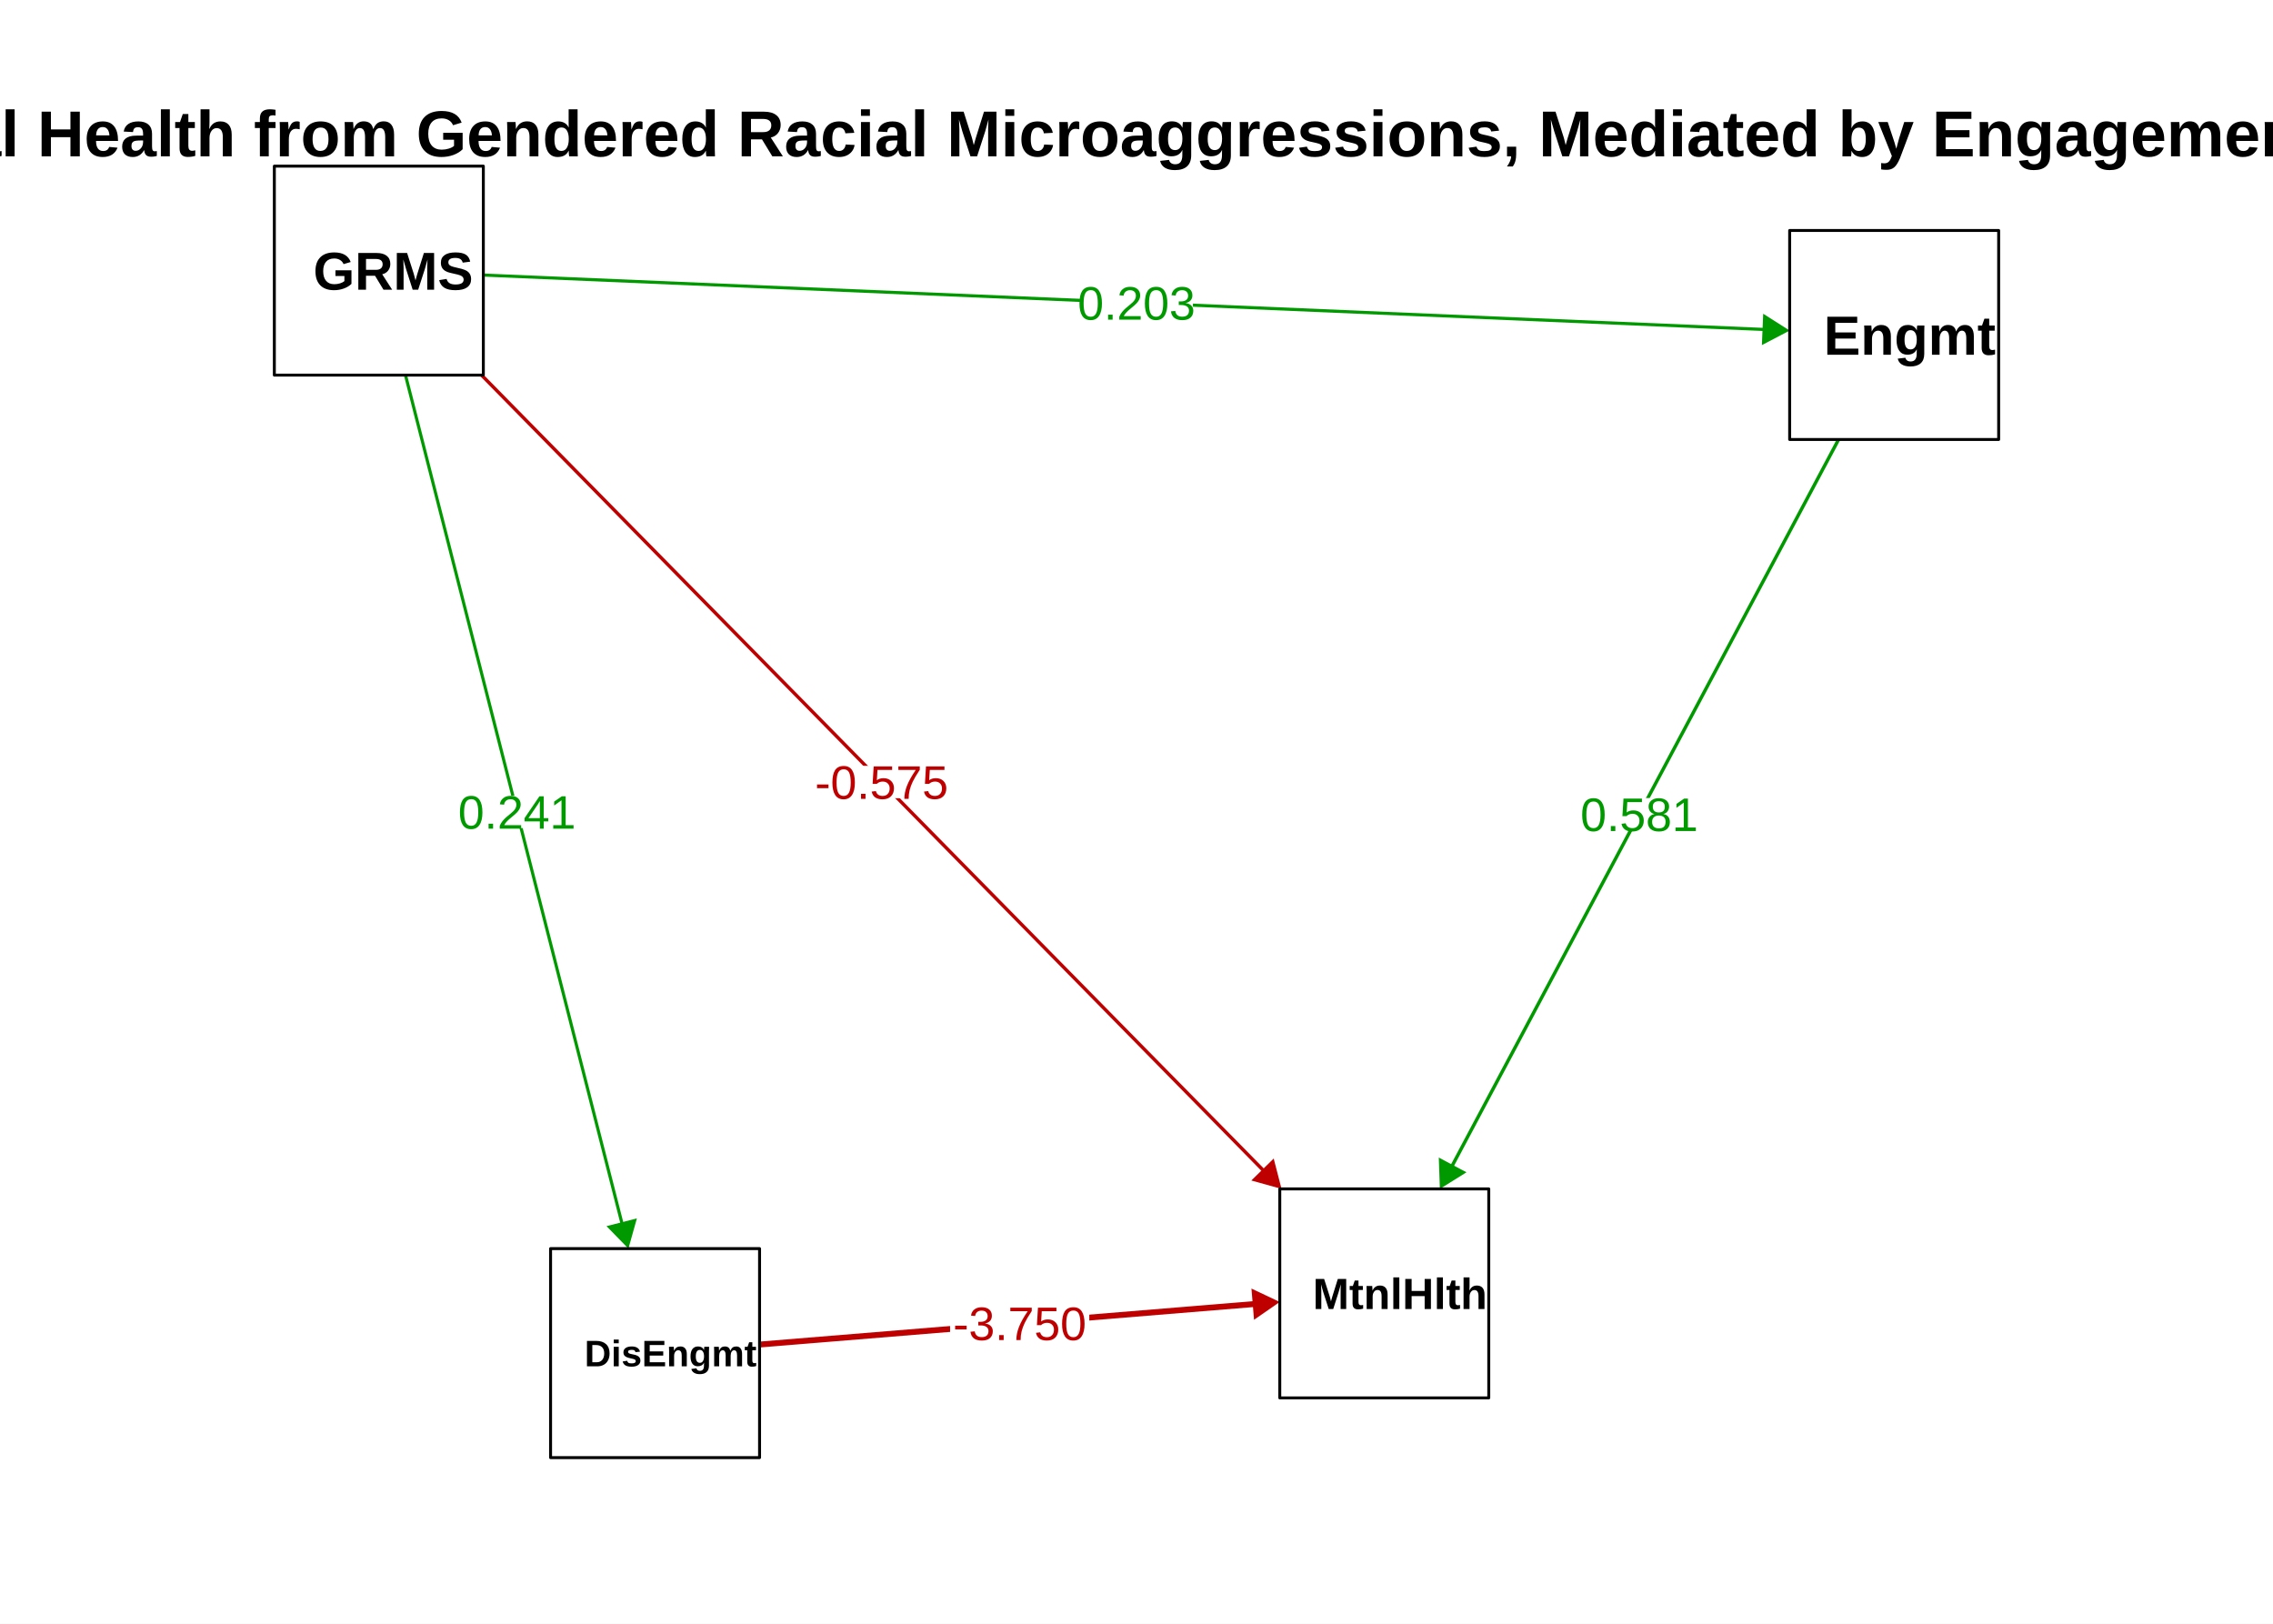
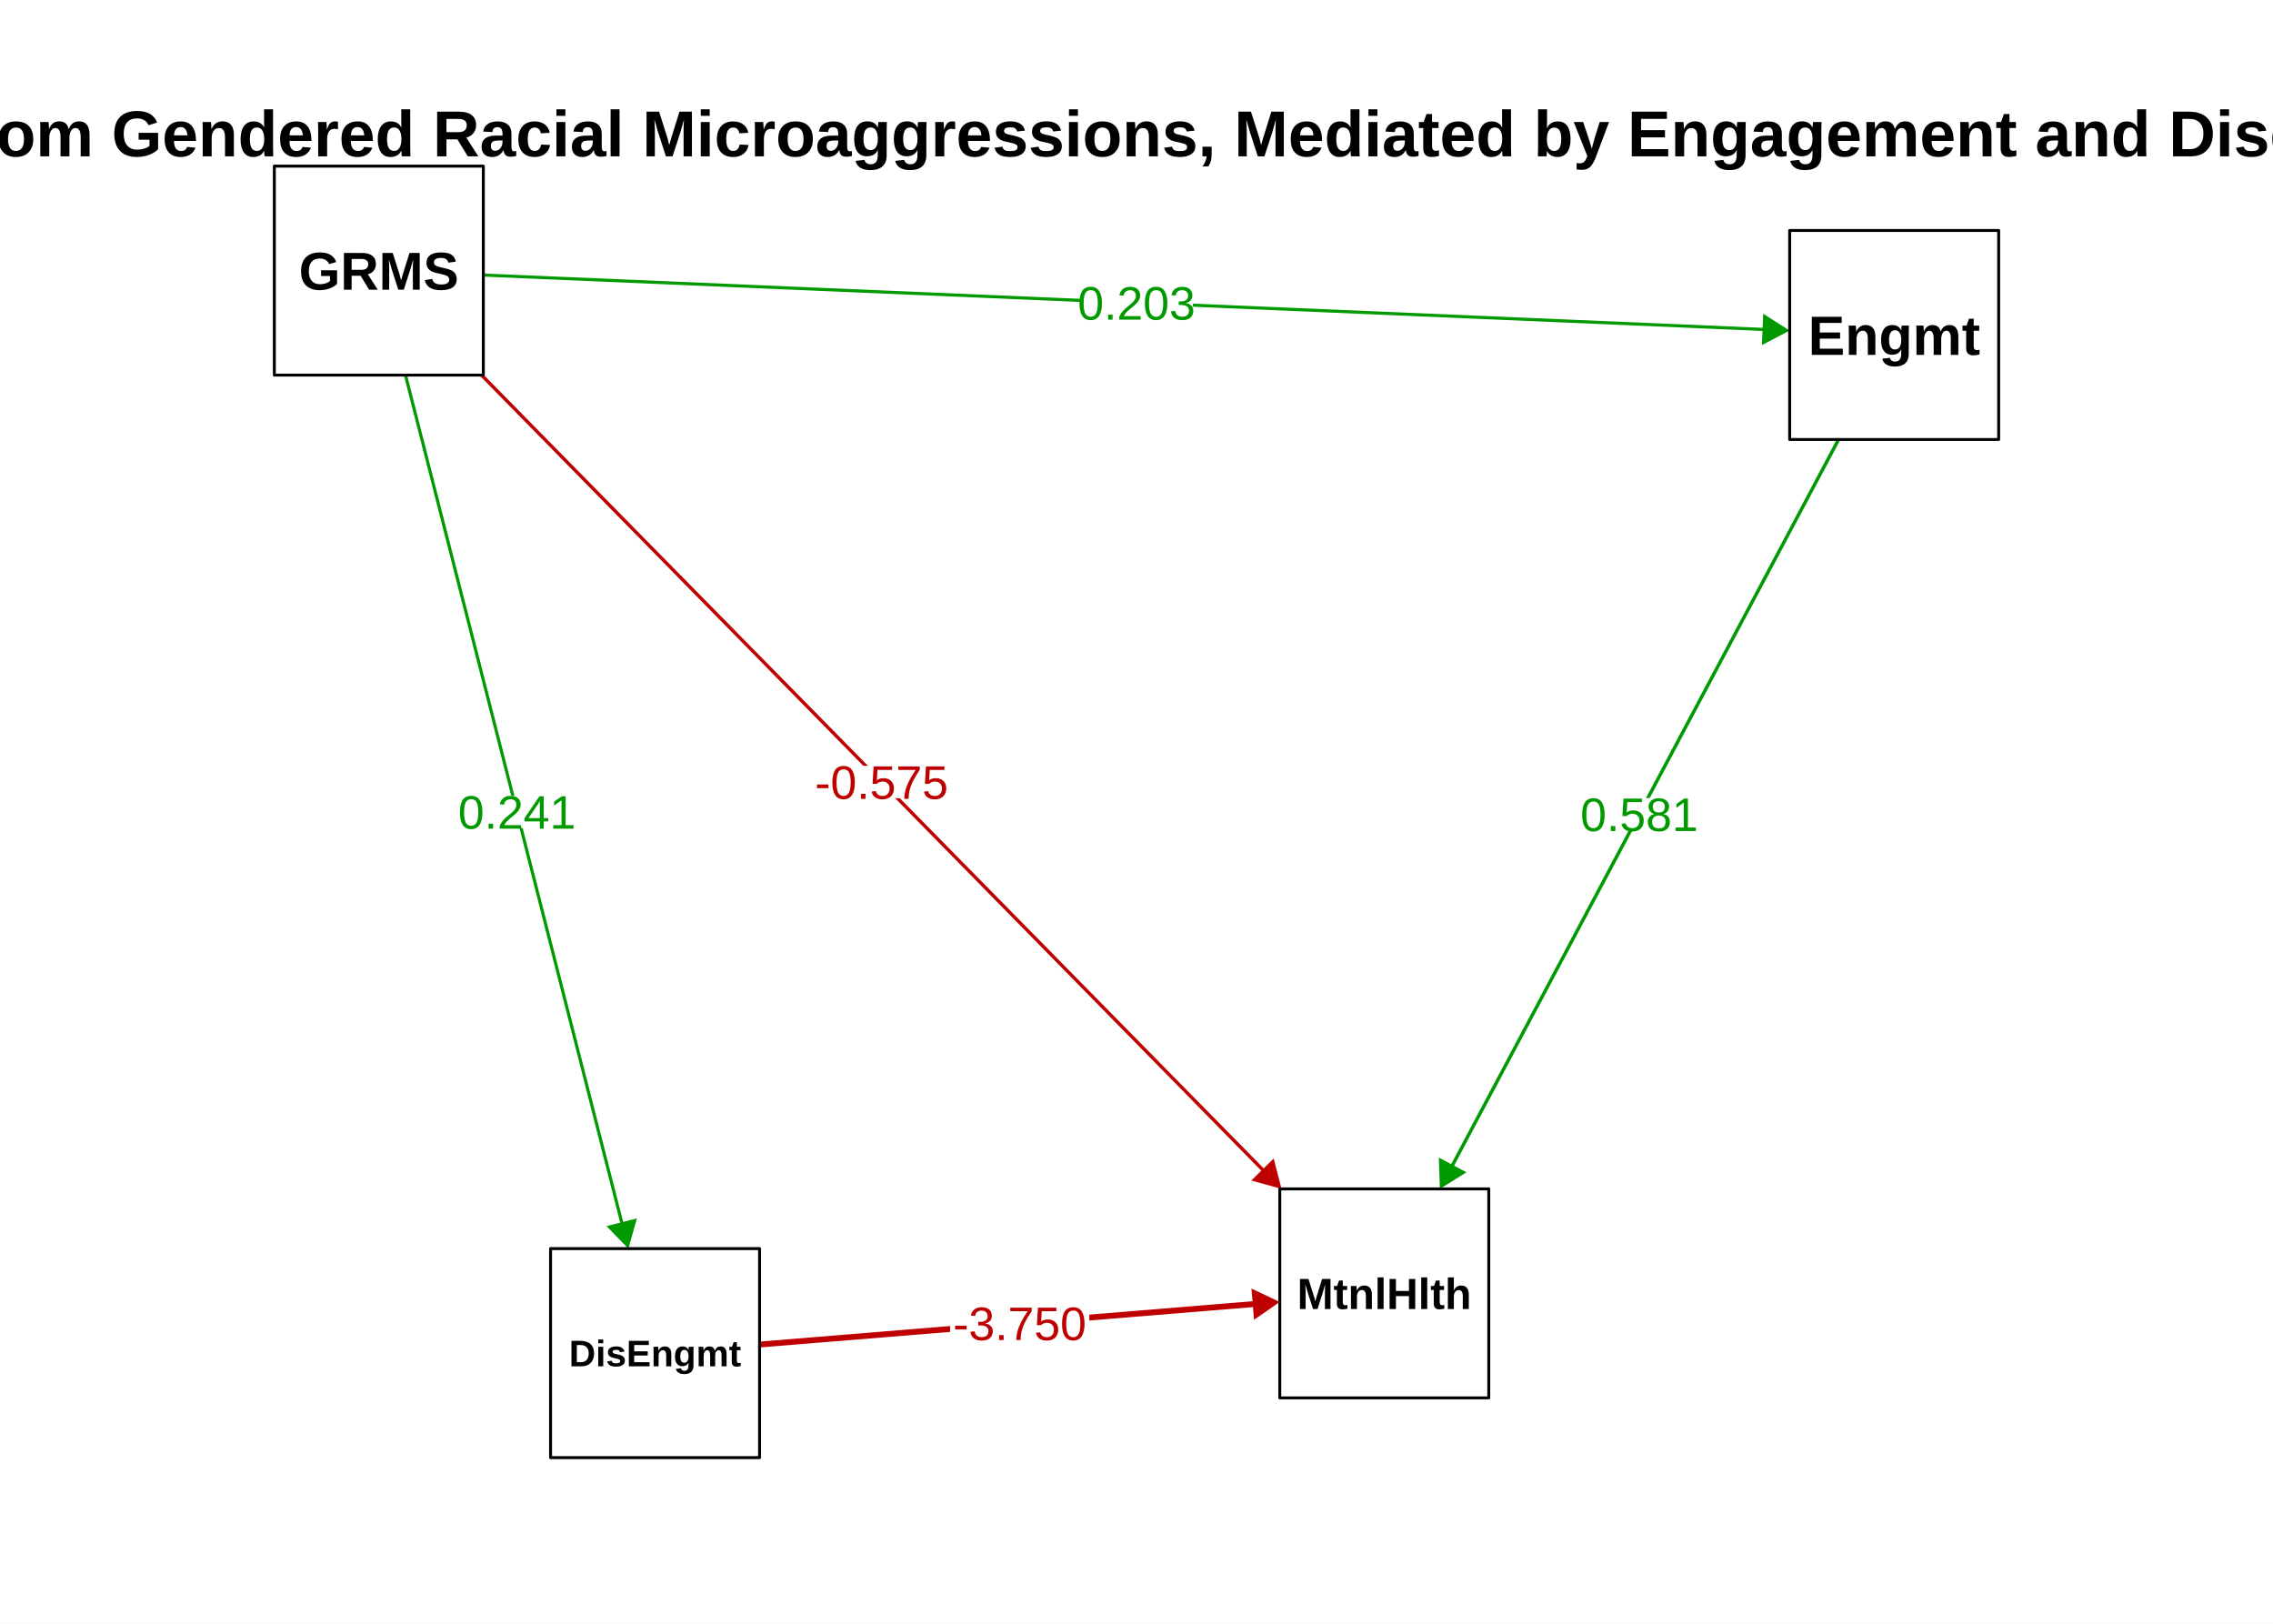
- <svg xmlns="http://www.w3.org/2000/svg" viewBox="0 0 504.00 360.00">
+ <svg xmlns="http://www.w3.org/2000/svg" class="svglite" width="504.00pt" height="360.00pt" viewBox="0 0 504.00 360.00">
  <defs>
    <style type="text/css">
-     line, polyline, polygon, path, rect, circle {
+     .svglite line, .svglite polyline, .svglite polygon, .svglite path, .svglite rect, .svglite circle {
      fill: none;
      stroke: #000000;
      stroke-linecap: round;
      stroke-linejoin: round;
      stroke-miterlimit: 10.00;
    }
  </style>
  </defs>
  <rect width="100%" height="100%" style="stroke: none; fill: #FFFFFF;" />
-   <polyline points="107.17,60.98 390.81,73.03 " style="stroke-width: 0.69; stroke: #009900;" />
-   <polygon points="390.67,76.51 396.83,73.29 390.96,69.56 " style="stroke-width: 0.75; stroke: none; fill: #009900;" />
-   <polyline points="89.91,83.17 137.85,270.99 " style="stroke-width: 0.69; stroke: #009900;" />
-   <polygon points="134.48,271.85 139.34,276.83 141.22,270.13 " style="stroke-width: 0.75; stroke: none; fill: #009900;" />
-   <polyline points="106.78,83.17 279.94,259.30 " style="stroke-width: 0.75; stroke: #BF0000;" />
-   <polygon points="277.46,261.73 284.16,263.59 282.42,256.86 " style="stroke-width: 0.75; stroke: none; fill: #BF0000;" />
-   <polyline points="407.67,97.45 322.10,258.27 " style="stroke-width: 0.75; stroke: #009900;" />
-   <polygon points="319.03,256.64 319.27,263.59 325.17,259.91 " style="stroke-width: 0.75; stroke: none; fill: #009900;" />
-   <polyline points="168.43,298.10 277.77,289.15 " style="stroke-width: 1.30; stroke: #BF0000;" />
-   <polygon points="278.06,292.61 283.77,288.66 277.49,285.69 " style="stroke-width: 0.75; stroke: none; fill: #BF0000;" />
-   <polygon points="239.49,70.73 264.51,70.73 264.51,63.55 239.49,63.55 " style="stroke-width: 0.75; stroke: none; fill: #FFFFFF;" />
-   <polygon points="102.12,183.59 127.14,183.59 127.14,176.41 102.12,176.41 " style="stroke-width: 0.75; stroke: none; fill: #FFFFFF;" />
-   <polygon points="180.04,176.97 210.90,176.97 210.90,169.79 180.04,169.79 " style="stroke-width: 0.75; stroke: none; fill: #FFFFFF;" />
-   <polygon points="350.96,184.11 375.98,184.11 375.98,176.93 350.96,176.93 " style="stroke-width: 0.75; stroke: none; fill: #FFFFFF;" />
-   <polygon points="210.67,296.97 241.53,296.97 241.53,289.79 210.67,289.79 " style="stroke-width: 0.75; stroke: none; fill: #FFFFFF;" />
-   <text x="238.95" y="70.87" style="font-size: 10.43px; fill: #009900; font-family: Arial;" textLength="26.09px" lengthAdjust="spacingAndGlyphs">0.203</text>
-   <text x="101.58" y="183.73" style="font-size: 10.43px; fill: #009900; font-family: Arial;" textLength="26.09px" lengthAdjust="spacingAndGlyphs">0.241</text>
-   <text x="180.69" y="177.11" style="font-size: 10.43px; fill: #BF0000; font-family: Arial;" textLength="29.57px" lengthAdjust="spacingAndGlyphs">-0.575</text>
-   <text x="350.42" y="184.25" style="font-size: 10.43px; fill: #009900; font-family: Arial;" textLength="26.09px" lengthAdjust="spacingAndGlyphs">0.581</text>
-   <text x="211.32" y="297.11" style="font-size: 10.43px; fill: #BF0000; font-family: Arial;" textLength="29.57px" lengthAdjust="spacingAndGlyphs">-3.750</text>
-   <polygon points="283.77,309.93 330.12,309.93 330.12,263.59 283.77,263.59 " style="stroke-width: 0.75; stroke: none; fill: #FFFFFF;" />
-   <polyline points="283.77,309.93 330.12,309.93 330.12,263.59 283.77,263.59 283.77,309.93 " style="stroke-width: 0.75; stroke: none;" />
-   <rect x="283.77" y="263.59" width="46.34" height="46.34" style="stroke-width: 0.65;" />
-   <polygon points="396.83,97.45 443.17,97.45 443.17,51.10 396.83,51.10 " style="stroke-width: 0.75; stroke: none; fill: #FFFFFF;" />
-   <polyline points="396.83,97.45 443.17,97.45 443.17,51.10 396.83,51.10 396.83,97.45 " style="stroke-width: 0.75; stroke: none;" />
-   <rect x="396.83" y="51.10" width="46.34" height="46.34" style="stroke-width: 0.65;" />
-   <polygon points="122.08,323.17 168.43,323.17 168.43,276.83 122.08,276.83 " style="stroke-width: 0.75; stroke: none; fill: #FFFFFF;" />
-   <polyline points="122.08,323.17 168.43,323.17 168.43,276.83 122.08,276.83 122.08,323.17 " style="stroke-width: 0.75; stroke: none;" />
-   <rect x="122.08" y="276.83" width="46.34" height="46.34" style="stroke-width: 0.65;" />
-   <polygon points="60.83,83.17 107.17,83.17 107.17,36.83 60.83,36.83 " style="stroke-width: 0.75; stroke: none; fill: #FFFFFF;" />
-   <polyline points="60.83,83.17 107.17,83.17 107.17,36.83 60.83,36.83 60.83,83.17 " style="stroke-width: 0.75; stroke: none;" />
-   <rect x="60.83" y="36.83" width="46.34" height="46.34" style="stroke-width: 0.65;" />
-   <text x="291.09" y="290.22" style="font-size: 9.67px; font-weight: bold; font-family: Arial;" textLength="31.70px" lengthAdjust="spacingAndGlyphs">MtnlHlth</text>
-   <text x="404.35" y="78.66" style="font-size: 12.27px; font-weight: bold; font-family: Arial;" textLength="31.29px" lengthAdjust="spacingAndGlyphs">Engmt</text>
-   <text x="129.60" y="302.93" style="font-size: 8.18px; font-weight: bold; font-family: Arial;" textLength="31.30px" lengthAdjust="spacingAndGlyphs">DisEngmt</text>
-   <text x="69.46" y="64.23" style="font-size: 11.82px; font-weight: bold; font-family: Arial;" textLength="29.07px" lengthAdjust="spacingAndGlyphs">GRMS</text>
-   <text x="-41.35" y="34.67" style="font-size: 14.40px; font-weight: bold; font-family: Arial;" textLength="615.50px" lengthAdjust="spacingAndGlyphs">Mental Health from Gendered Racial Microaggressions, Mediated by Engagement and Disengagement Coping</text>
+   <defs>
+     <clipPath id="cpMC4wMHw1MDQuMDB8MC4wMHwzNjAuMDA=">
+       <rect x="0.00" y="0.00" width="504.00" height="360.00" />
+     </clipPath>
+   </defs>
+   <g clip-path="url(#cpMC4wMHw1MDQuMDB8MC4wMHwzNjAuMDA=)">
+     <polyline points="107.17,60.98 390.81,73.03 " style="stroke-width: 0.69; stroke: #009900;" />
+     <polygon points="390.67,76.51 396.83,73.29 390.96,69.56 " style="stroke-width: 0.75; stroke: none; fill: #009900;" />
+     <polyline points="89.91,83.17 137.85,270.99 " style="stroke-width: 0.69; stroke: #009900;" />
+     <polygon points="134.48,271.85 139.34,276.83 141.22,270.13 " style="stroke-width: 0.75; stroke: none; fill: #009900;" />
+     <polyline points="106.78,83.17 279.94,259.30 " style="stroke-width: 0.75; stroke: #BF0000;" />
+     <polygon points="277.46,261.73 284.16,263.59 282.42,256.86 " style="stroke-width: 0.75; stroke: none; fill: #BF0000;" />
+     <polyline points="407.67,97.45 322.10,258.27 " style="stroke-width: 0.75; stroke: #009900;" />
+     <polygon points="319.03,256.64 319.27,263.59 325.17,259.91 " style="stroke-width: 0.75; stroke: none; fill: #009900;" />
+     <polyline points="168.43,298.10 277.77,289.15 " style="stroke-width: 1.30; stroke: #BF0000;" />
+     <polygon points="278.06,292.61 283.77,288.66 277.49,285.69 " style="stroke-width: 0.75; stroke: none; fill: #BF0000;" />
+     <polygon points="239.49,70.73 264.51,70.73 264.51,63.55 239.49,63.55 " style="stroke-width: 0.75; stroke: none; fill: #FFFFFF;" />
+     <polygon points="102.12,183.59 127.14,183.59 127.14,176.41 102.12,176.41 " style="stroke-width: 0.75; stroke: none; fill: #FFFFFF;" />
+     <polygon points="180.04,176.97 210.90,176.97 210.90,169.79 180.04,169.79 " style="stroke-width: 0.75; stroke: none; fill: #FFFFFF;" />
+     <polygon points="350.96,184.11 375.98,184.11 375.98,176.93 350.96,176.93 " style="stroke-width: 0.75; stroke: none; fill: #FFFFFF;" />
+     <polygon points="210.67,296.97 241.53,296.97 241.53,289.79 210.67,289.79 " style="stroke-width: 0.75; stroke: none; fill: #FFFFFF;" />
+     <text x="252.00" y="70.87" text-anchor="middle" style="font-size: 10.43px; fill: #009900; font-family: Arial;" textLength="26.08px" lengthAdjust="spacingAndGlyphs">0.203</text>
+     <text x="114.63" y="183.73" text-anchor="middle" style="font-size: 10.43px; fill: #009900; font-family: Arial;" textLength="26.08px" lengthAdjust="spacingAndGlyphs">0.241</text>
+     <text x="195.47" y="177.11" text-anchor="middle" style="font-size: 10.43px; fill: #BF0000; font-family: Arial;" textLength="29.55px" lengthAdjust="spacingAndGlyphs">-0.575</text>
+     <text x="363.47" y="184.25" text-anchor="middle" style="font-size: 10.43px; fill: #009900; font-family: Arial;" textLength="26.08px" lengthAdjust="spacingAndGlyphs">0.581</text>
+     <text x="226.10" y="297.11" text-anchor="middle" style="font-size: 10.43px; fill: #BF0000; font-family: Arial;" textLength="29.55px" lengthAdjust="spacingAndGlyphs">-3.750</text>
+     <polygon points="283.77,309.93 330.12,309.93 330.12,263.59 283.77,263.59 " style="stroke-width: 0.75; stroke: none; fill: #FFFFFF;" />
+     <polyline points="283.77,309.93 330.12,309.93 330.12,263.59 283.77,263.59 283.77,309.93 " style="stroke-width: 0.75; stroke: none;" />
+     <rect x="283.77" y="263.59" width="46.34" height="46.34" style="stroke-width: 0.65;" />
+     <polygon points="396.83,97.45 443.17,97.45 443.17,51.10 396.83,51.10 " style="stroke-width: 0.75; stroke: none; fill: #FFFFFF;" />
+     <polyline points="396.83,97.45 443.17,97.45 443.17,51.10 396.83,51.10 396.83,97.45 " style="stroke-width: 0.75; stroke: none;" />
+     <rect x="396.83" y="51.10" width="46.34" height="46.34" style="stroke-width: 0.65;" />
+     <polygon points="122.08,323.17 168.43,323.17 168.43,276.83 122.08,276.83 " style="stroke-width: 0.75; stroke: none; fill: #FFFFFF;" />
+     <polyline points="122.08,323.17 168.43,323.17 168.43,276.83 122.08,276.83 122.08,323.17 " style="stroke-width: 0.75; stroke: none;" />
+     <rect x="122.08" y="276.83" width="46.34" height="46.34" style="stroke-width: 0.65;" />
+     <polygon points="60.83,83.17 107.17,83.17 107.17,36.83 60.83,36.83 " style="stroke-width: 0.75; stroke: none; fill: #FFFFFF;" />
+     <polyline points="60.83,83.17 107.17,83.17 107.17,36.83 60.83,36.83 60.83,83.17 " style="stroke-width: 0.75; stroke: none;" />
+     <rect x="60.83" y="36.83" width="46.34" height="46.34" style="stroke-width: 0.65;" />
+     <text x="306.94" y="290.22" text-anchor="middle" style="font-size: 9.67px; font-weight: bold; font-family: Arial;" textLength="31.67px" lengthAdjust="spacingAndGlyphs">MtnlHlth</text>
+     <text x="420.00" y="78.67" text-anchor="middle" style="font-size: 12.27px; font-weight: bold; font-family: Arial;" textLength="31.30px" lengthAdjust="spacingAndGlyphs">Engmt</text>
+     <text x="145.25" y="302.92" text-anchor="middle" style="font-size: 8.18px; font-weight: bold; font-family: Arial;" textLength="31.28px" lengthAdjust="spacingAndGlyphs">DisEngmt</text>
+     <text x="84.00" y="64.23" text-anchor="middle" style="font-size: 11.82px; font-weight: bold; font-family: Arial;" textLength="29.06px" lengthAdjust="spacingAndGlyphs">GRMS</text>
+     <text x="266.40" y="34.67" text-anchor="middle" style="font-size: 14.40px; font-weight: bold; font-family: Arial;" textLength="615.21px" lengthAdjust="spacingAndGlyphs">Mental Health from Gendered Racial Microaggressions, Mediated by Engagement and Disengagement Coping</text>
+   </g>
</svg>
